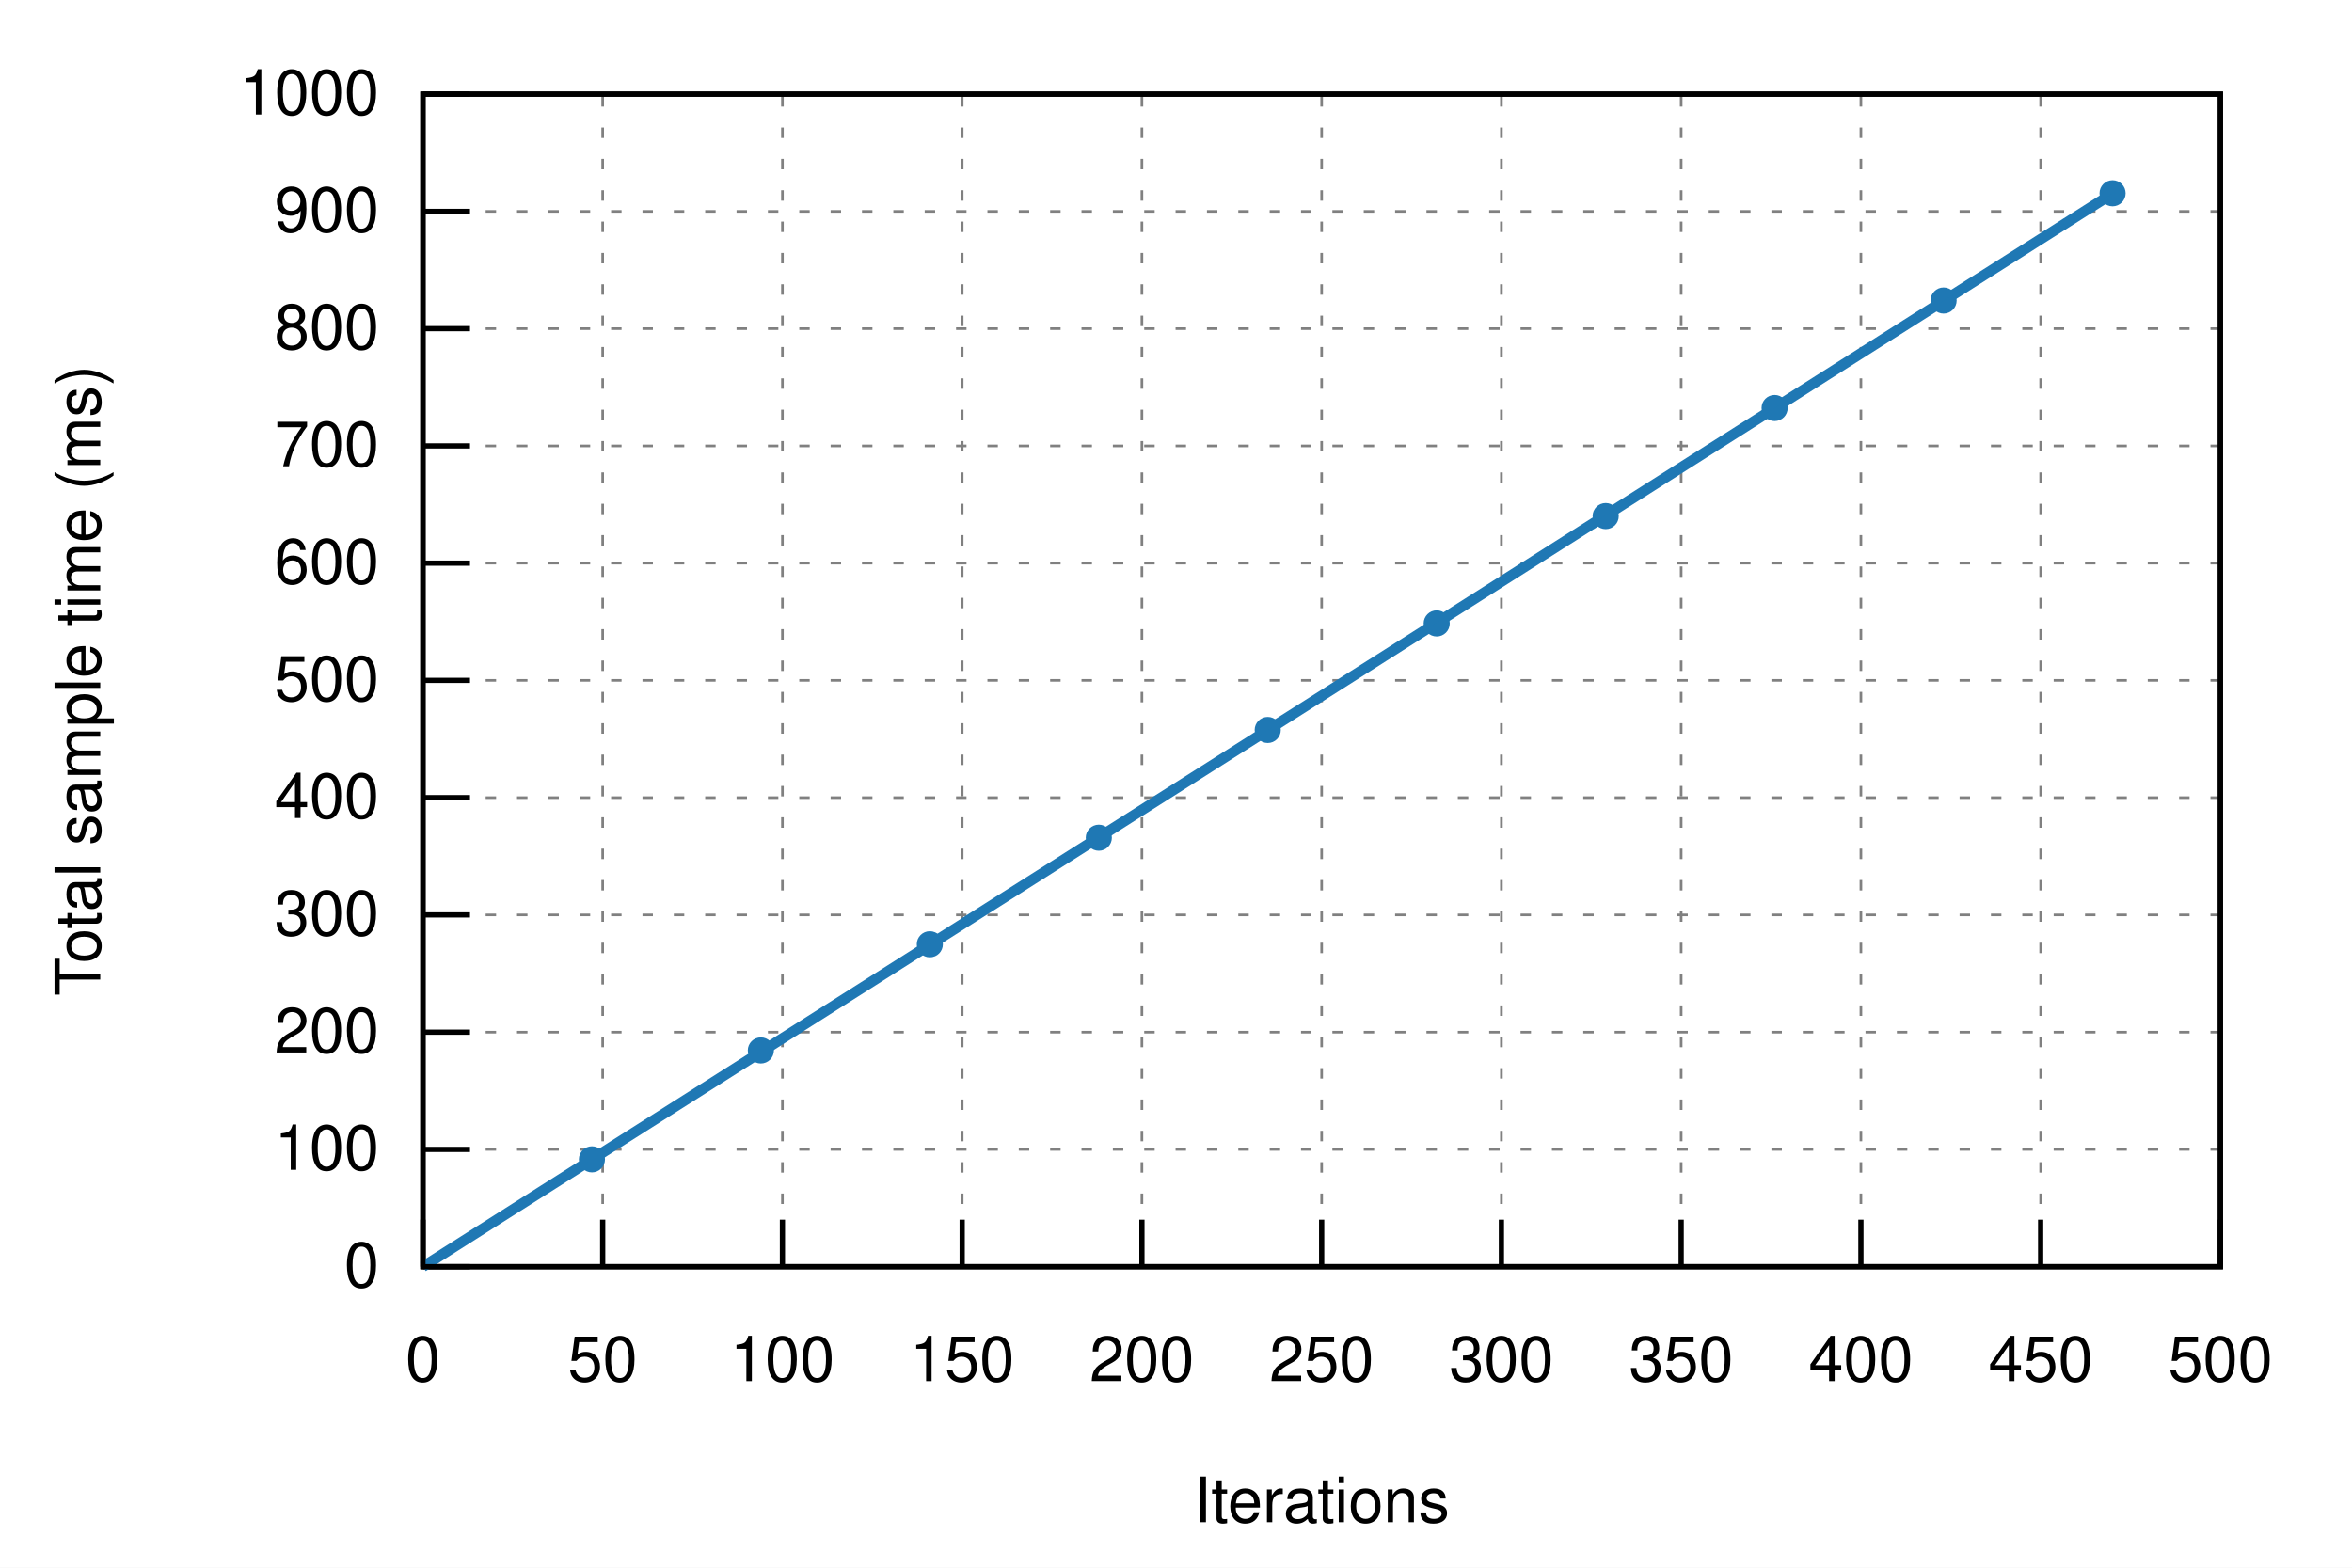
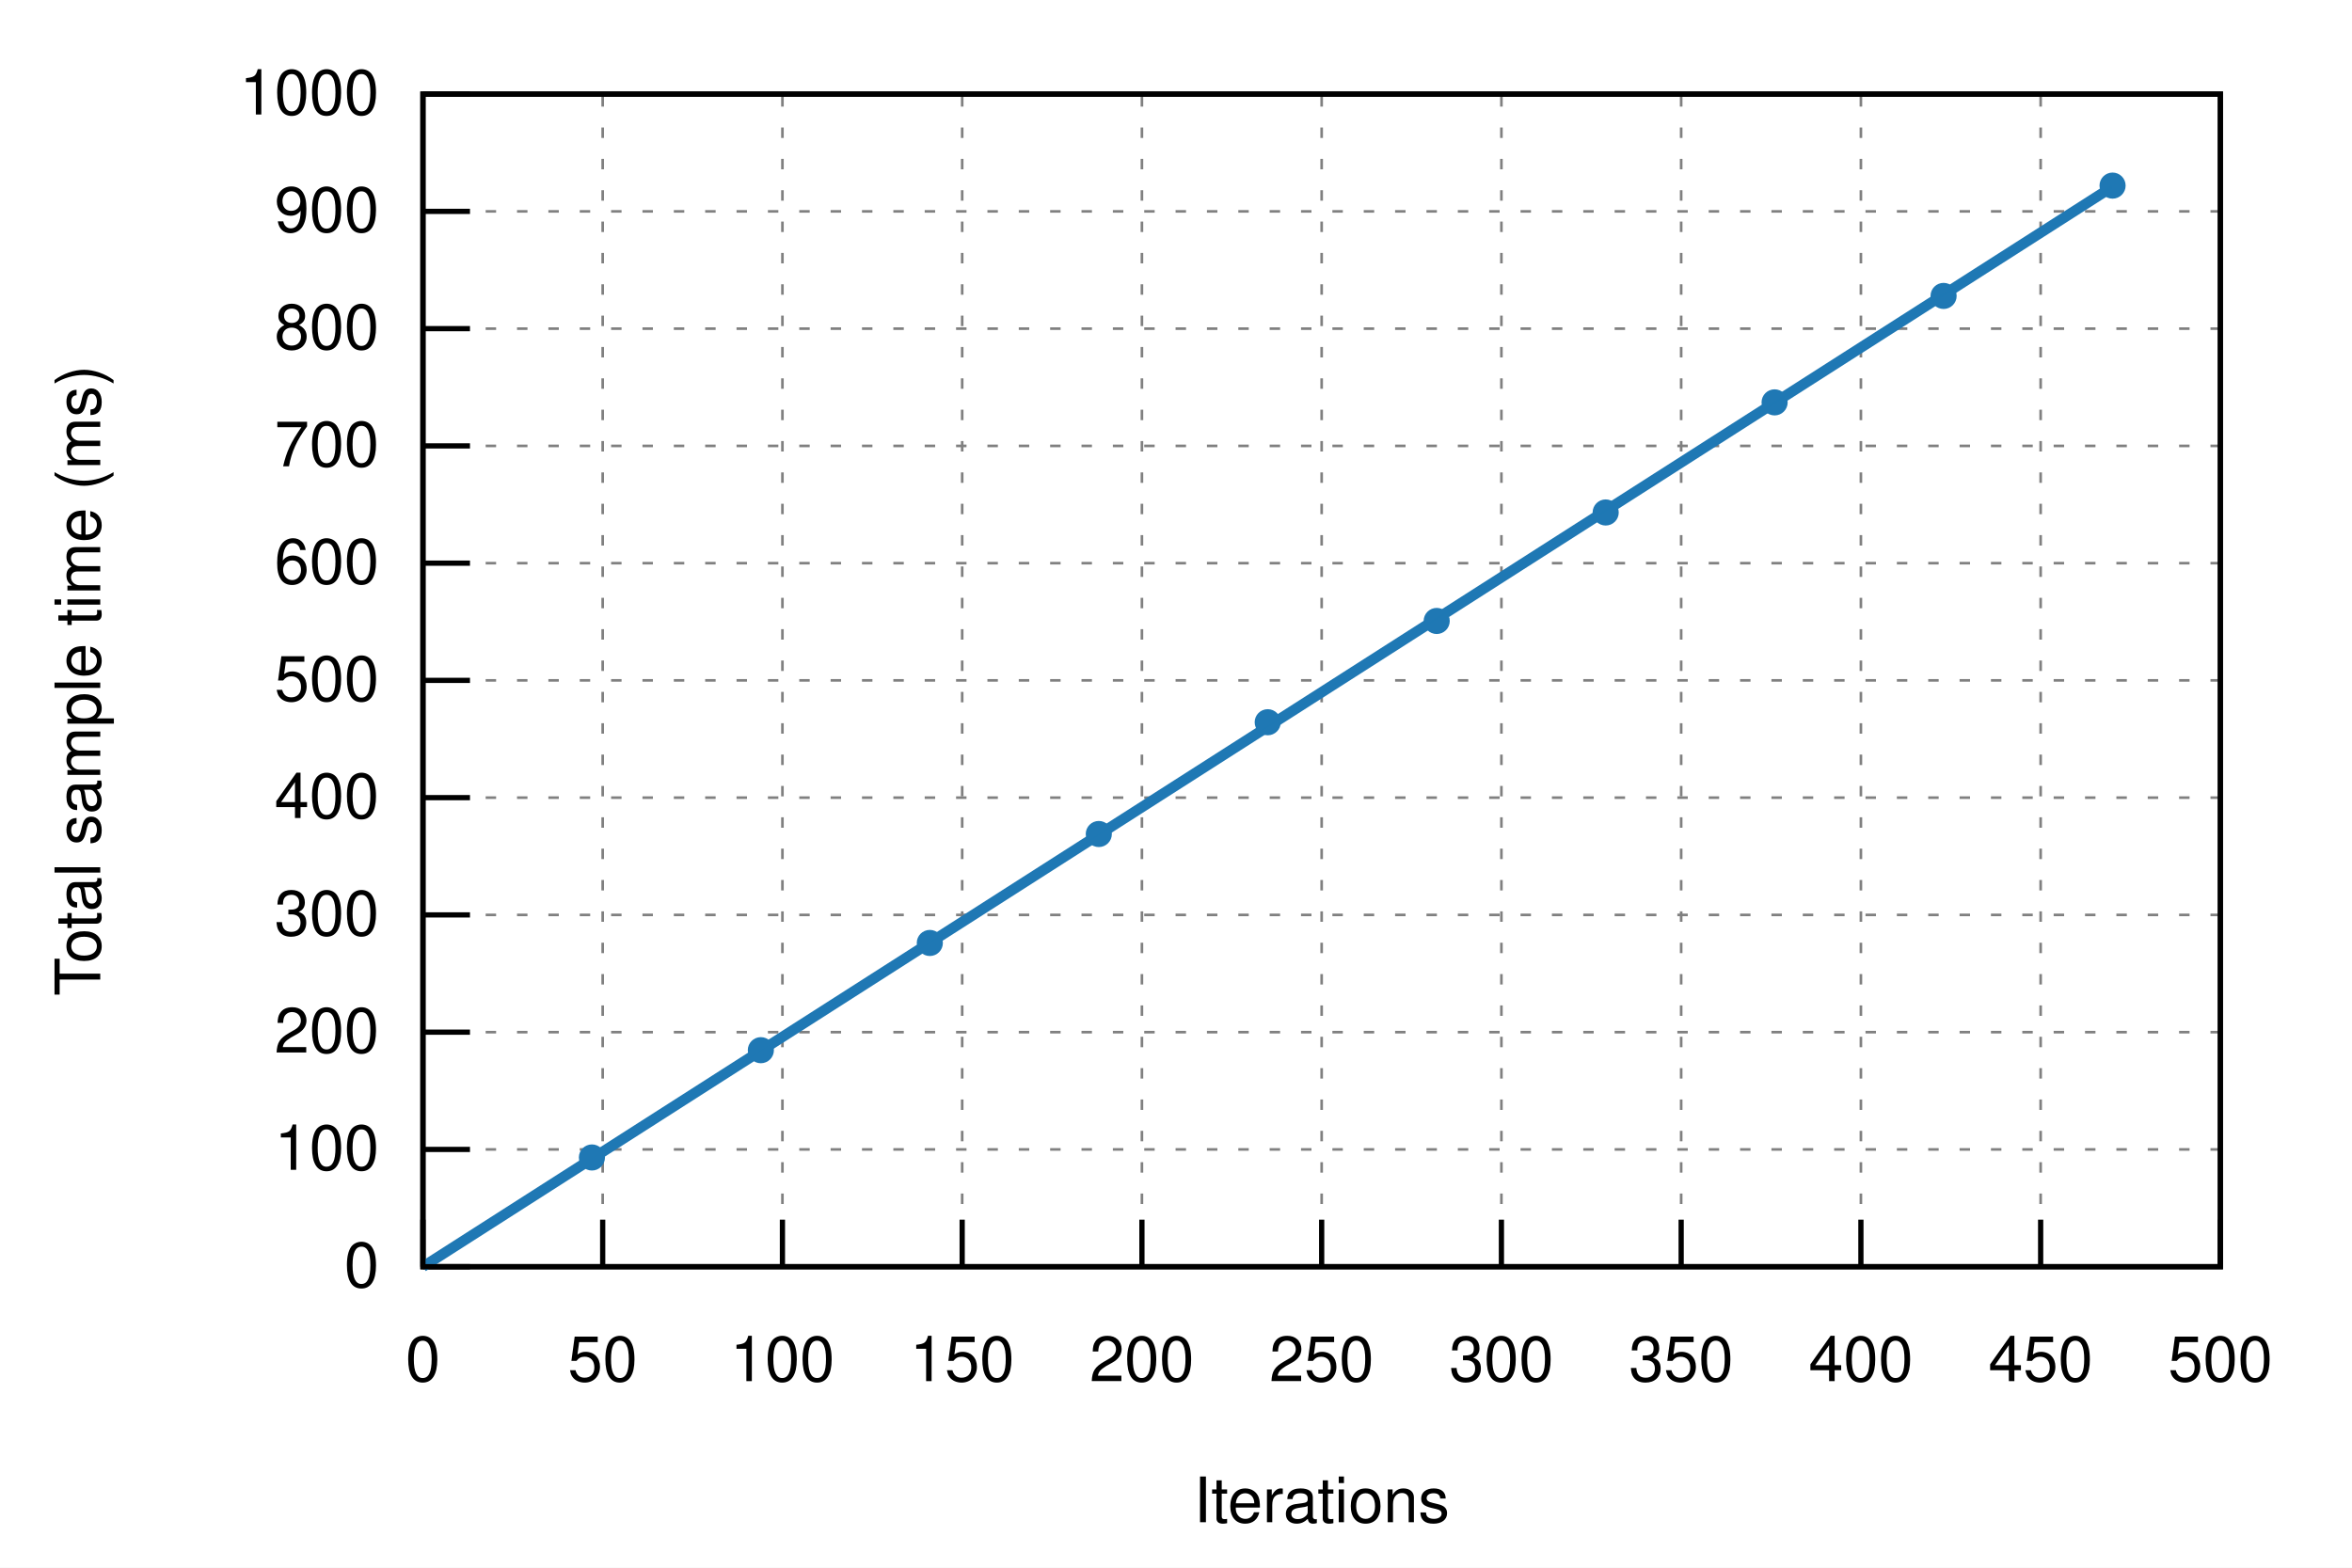
<svg xmlns="http://www.w3.org/2000/svg" xmlns:xlink="http://www.w3.org/1999/xlink" viewBox="0 0 450 300">
  <g id="gnuplot_canvas">
    <rect x="0" y="0" width="450" height="300" fill="white" />
    <defs>
      <circle id="gpDot" r="0.5" stroke-width="0.5" stroke="currentColor" />
      <path id="gpPt0" stroke-width="0.222" stroke="currentColor" d="M-1,0 h2 M0,-1 v2" />
      <path id="gpPt1" stroke-width="0.222" stroke="currentColor" d="M-1,-1 L1,1 M1,-1 L-1,1" />
      <path id="gpPt2" stroke-width="0.222" stroke="currentColor" d="M-1,0 L1,0 M0,-1 L0,1 M-1,-1 L1,1 M-1,1 L1,-1" />
      <rect id="gpPt3" stroke-width="0.222" stroke="currentColor" x="-1" y="-1" width="2" height="2" />
      <rect id="gpPt4" stroke-width="0.222" stroke="currentColor" fill="currentColor" x="-1" y="-1" width="2" height="2" />
      <circle id="gpPt5" stroke-width="0.222" stroke="currentColor" cx="0" cy="0" r="1" />
      <use xlink:href="#gpPt5" id="gpPt6" fill="currentColor" stroke="none" />
      <path id="gpPt7" stroke-width="0.222" stroke="currentColor" d="M0,-1.33 L-1.33,0.67 L1.33,0.67 z" />
      <use xlink:href="#gpPt7" id="gpPt8" fill="currentColor" stroke="none" />
      <use xlink:href="#gpPt7" id="gpPt9" stroke="currentColor" transform="rotate(180)" />
      <use xlink:href="#gpPt9" id="gpPt10" fill="currentColor" stroke="none" />
      <use xlink:href="#gpPt3" id="gpPt11" stroke="currentColor" transform="rotate(45)" />
      <use xlink:href="#gpPt11" id="gpPt12" fill="currentColor" stroke="none" />
      <path id="gpPt13" stroke-width="0.222" stroke="currentColor" d="M0,1.330 L1.265,0.411 L0.782,-1.067 L-0.782,-1.076 L-1.265,0.411 z" />
      <use xlink:href="#gpPt13" id="gpPt14" fill="currentColor" stroke="none" />
      <filter id="textbox" filterUnits="objectBoundingBox" x="0" y="0" height="1" width="1">
        <feFlood flood-color="white" flood-opacity="1" result="bgnd" />
        <feComposite in="SourceGraphic" in2="bgnd" operator="atop" />
      </filter>
      <filter id="greybox" filterUnits="objectBoundingBox" x="0" y="0" height="1" width="1">
        <feFlood flood-color="lightgrey" flood-opacity="1" result="grey" />
        <feComposite in="SourceGraphic" in2="grey" operator="atop" />
      </filter>
    </defs>
    <g fill="none" color="white" stroke="currentColor" stroke-width="1.00" stroke-linecap="butt" stroke-linejoin="miter">
</g>
    <g fill="none" color="black" stroke="currentColor" stroke-width="1.00" stroke-linecap="butt" stroke-linejoin="miter">
</g>
    <g fill="none" color="black" stroke="black" stroke-width="0.50" stroke-linecap="butt" stroke-linejoin="miter">
</g>
    <g fill="none" color="gray" stroke="currentColor" stroke-width="0.50" stroke-linecap="butt" stroke-linejoin="miter">
      <path stroke="gray" stroke-dasharray="2,4" class="gridline" d="M80.92,242.40 L424.82,242.40  " />
    </g>
    <g fill="none" color="gray" stroke="gray" stroke-width="1.00" stroke-linecap="butt" stroke-linejoin="miter">
</g>
    <g fill="none" color="black" stroke="currentColor" stroke-width="1.00" stroke-linecap="butt" stroke-linejoin="miter">
      <path stroke="black" d="M80.92,242.40 L89.92,242.40  " />
      <g transform="translate(72.53,246.30)" stroke="none" fill="black" font-family="Helvetica" font-size="12.00" text-anchor="end">
        <text>
          <tspan font-family="Helvetica"> 0</tspan>
        </text>
      </g>
    </g>
    <g fill="none" color="black" stroke="currentColor" stroke-width="1.00" stroke-linecap="butt" stroke-linejoin="miter">
</g>
    <g fill="none" color="black" stroke="black" stroke-width="0.50" stroke-linecap="butt" stroke-linejoin="miter">
</g>
    <g fill="none" color="gray" stroke="currentColor" stroke-width="0.50" stroke-linecap="butt" stroke-linejoin="miter">
      <path stroke="gray" stroke-dasharray="2,4" class="gridline" d="M80.92,219.96 L424.82,219.96  " />
    </g>
    <g fill="none" color="gray" stroke="gray" stroke-width="1.00" stroke-linecap="butt" stroke-linejoin="miter">
</g>
    <g fill="none" color="black" stroke="currentColor" stroke-width="1.00" stroke-linecap="butt" stroke-linejoin="miter">
      <path stroke="black" d="M80.92,219.96 L89.92,219.96  " />
      <g transform="translate(72.53,223.86)" stroke="none" fill="black" font-family="Helvetica" font-size="12.00" text-anchor="end">
        <text>
          <tspan font-family="Helvetica"> 100</tspan>
        </text>
      </g>
    </g>
    <g fill="none" color="black" stroke="currentColor" stroke-width="1.00" stroke-linecap="butt" stroke-linejoin="miter">
</g>
    <g fill="none" color="black" stroke="black" stroke-width="0.50" stroke-linecap="butt" stroke-linejoin="miter">
</g>
    <g fill="none" color="gray" stroke="currentColor" stroke-width="0.50" stroke-linecap="butt" stroke-linejoin="miter">
      <path stroke="gray" stroke-dasharray="2,4" class="gridline" d="M80.92,197.52 L424.82,197.52  " />
    </g>
    <g fill="none" color="gray" stroke="gray" stroke-width="1.00" stroke-linecap="butt" stroke-linejoin="miter">
</g>
    <g fill="none" color="black" stroke="currentColor" stroke-width="1.00" stroke-linecap="butt" stroke-linejoin="miter">
      <path stroke="black" d="M80.92,197.52 L89.92,197.52  " />
      <g transform="translate(72.53,201.42)" stroke="none" fill="black" font-family="Helvetica" font-size="12.00" text-anchor="end">
        <text>
          <tspan font-family="Helvetica"> 200</tspan>
        </text>
      </g>
    </g>
    <g fill="none" color="black" stroke="currentColor" stroke-width="1.00" stroke-linecap="butt" stroke-linejoin="miter">
</g>
    <g fill="none" color="black" stroke="black" stroke-width="0.50" stroke-linecap="butt" stroke-linejoin="miter">
</g>
    <g fill="none" color="gray" stroke="currentColor" stroke-width="0.50" stroke-linecap="butt" stroke-linejoin="miter">
      <path stroke="gray" stroke-dasharray="2,4" class="gridline" d="M80.92,175.08 L424.82,175.08  " />
    </g>
    <g fill="none" color="gray" stroke="gray" stroke-width="1.00" stroke-linecap="butt" stroke-linejoin="miter">
</g>
    <g fill="none" color="black" stroke="currentColor" stroke-width="1.00" stroke-linecap="butt" stroke-linejoin="miter">
      <path stroke="black" d="M80.92,175.08 L89.92,175.08  " />
      <g transform="translate(72.53,178.98)" stroke="none" fill="black" font-family="Helvetica" font-size="12.00" text-anchor="end">
        <text>
          <tspan font-family="Helvetica"> 300</tspan>
        </text>
      </g>
    </g>
    <g fill="none" color="black" stroke="currentColor" stroke-width="1.00" stroke-linecap="butt" stroke-linejoin="miter">
</g>
    <g fill="none" color="black" stroke="black" stroke-width="0.50" stroke-linecap="butt" stroke-linejoin="miter">
</g>
    <g fill="none" color="gray" stroke="currentColor" stroke-width="0.50" stroke-linecap="butt" stroke-linejoin="miter">
      <path stroke="gray" stroke-dasharray="2,4" class="gridline" d="M80.92,152.64 L424.82,152.64  " />
    </g>
    <g fill="none" color="gray" stroke="gray" stroke-width="1.00" stroke-linecap="butt" stroke-linejoin="miter">
</g>
    <g fill="none" color="black" stroke="currentColor" stroke-width="1.00" stroke-linecap="butt" stroke-linejoin="miter">
      <path stroke="black" d="M80.92,152.64 L89.92,152.64  " />
      <g transform="translate(72.53,156.54)" stroke="none" fill="black" font-family="Helvetica" font-size="12.00" text-anchor="end">
        <text>
          <tspan font-family="Helvetica"> 400</tspan>
        </text>
      </g>
    </g>
    <g fill="none" color="black" stroke="currentColor" stroke-width="1.00" stroke-linecap="butt" stroke-linejoin="miter">
</g>
    <g fill="none" color="black" stroke="black" stroke-width="0.50" stroke-linecap="butt" stroke-linejoin="miter">
</g>
    <g fill="none" color="gray" stroke="currentColor" stroke-width="0.50" stroke-linecap="butt" stroke-linejoin="miter">
      <path stroke="gray" stroke-dasharray="2,4" class="gridline" d="M80.92,130.20 L424.82,130.20  " />
    </g>
    <g fill="none" color="gray" stroke="gray" stroke-width="1.00" stroke-linecap="butt" stroke-linejoin="miter">
</g>
    <g fill="none" color="black" stroke="currentColor" stroke-width="1.00" stroke-linecap="butt" stroke-linejoin="miter">
      <path stroke="black" d="M80.92,130.20 L89.92,130.20  " />
      <g transform="translate(72.53,134.10)" stroke="none" fill="black" font-family="Helvetica" font-size="12.00" text-anchor="end">
        <text>
          <tspan font-family="Helvetica"> 500</tspan>
        </text>
      </g>
    </g>
    <g fill="none" color="black" stroke="currentColor" stroke-width="1.00" stroke-linecap="butt" stroke-linejoin="miter">
</g>
    <g fill="none" color="black" stroke="black" stroke-width="0.50" stroke-linecap="butt" stroke-linejoin="miter">
</g>
    <g fill="none" color="gray" stroke="currentColor" stroke-width="0.50" stroke-linecap="butt" stroke-linejoin="miter">
      <path stroke="gray" stroke-dasharray="2,4" class="gridline" d="M80.92,107.77 L424.82,107.77  " />
    </g>
    <g fill="none" color="gray" stroke="gray" stroke-width="1.00" stroke-linecap="butt" stroke-linejoin="miter">
</g>
    <g fill="none" color="black" stroke="currentColor" stroke-width="1.00" stroke-linecap="butt" stroke-linejoin="miter">
      <path stroke="black" d="M80.92,107.77 L89.92,107.77  " />
      <g transform="translate(72.53,111.67)" stroke="none" fill="black" font-family="Helvetica" font-size="12.00" text-anchor="end">
        <text>
          <tspan font-family="Helvetica"> 600</tspan>
        </text>
      </g>
    </g>
    <g fill="none" color="black" stroke="currentColor" stroke-width="1.00" stroke-linecap="butt" stroke-linejoin="miter">
</g>
    <g fill="none" color="black" stroke="black" stroke-width="0.50" stroke-linecap="butt" stroke-linejoin="miter">
</g>
    <g fill="none" color="gray" stroke="currentColor" stroke-width="0.50" stroke-linecap="butt" stroke-linejoin="miter">
      <path stroke="gray" stroke-dasharray="2,4" class="gridline" d="M80.92,85.33 L424.82,85.33  " />
    </g>
    <g fill="none" color="gray" stroke="gray" stroke-width="1.00" stroke-linecap="butt" stroke-linejoin="miter">
</g>
    <g fill="none" color="black" stroke="currentColor" stroke-width="1.00" stroke-linecap="butt" stroke-linejoin="miter">
      <path stroke="black" d="M80.92,85.33 L89.92,85.33  " />
      <g transform="translate(72.53,89.23)" stroke="none" fill="black" font-family="Helvetica" font-size="12.00" text-anchor="end">
        <text>
          <tspan font-family="Helvetica"> 700</tspan>
        </text>
      </g>
    </g>
    <g fill="none" color="black" stroke="currentColor" stroke-width="1.00" stroke-linecap="butt" stroke-linejoin="miter">
</g>
    <g fill="none" color="black" stroke="black" stroke-width="0.50" stroke-linecap="butt" stroke-linejoin="miter">
</g>
    <g fill="none" color="gray" stroke="currentColor" stroke-width="0.50" stroke-linecap="butt" stroke-linejoin="miter">
      <path stroke="gray" stroke-dasharray="2,4" class="gridline" d="M80.92,62.89 L424.82,62.89  " />
    </g>
    <g fill="none" color="gray" stroke="gray" stroke-width="1.00" stroke-linecap="butt" stroke-linejoin="miter">
</g>
    <g fill="none" color="black" stroke="currentColor" stroke-width="1.00" stroke-linecap="butt" stroke-linejoin="miter">
      <path stroke="black" d="M80.92,62.89 L89.92,62.89  " />
      <g transform="translate(72.53,66.79)" stroke="none" fill="black" font-family="Helvetica" font-size="12.00" text-anchor="end">
        <text>
          <tspan font-family="Helvetica"> 800</tspan>
        </text>
      </g>
    </g>
    <g fill="none" color="black" stroke="currentColor" stroke-width="1.00" stroke-linecap="butt" stroke-linejoin="miter">
</g>
    <g fill="none" color="black" stroke="black" stroke-width="0.50" stroke-linecap="butt" stroke-linejoin="miter">
</g>
    <g fill="none" color="gray" stroke="currentColor" stroke-width="0.50" stroke-linecap="butt" stroke-linejoin="miter">
      <path stroke="gray" stroke-dasharray="2,4" class="gridline" d="M80.92,40.45 L424.82,40.45  " />
    </g>
    <g fill="none" color="gray" stroke="gray" stroke-width="1.00" stroke-linecap="butt" stroke-linejoin="miter">
</g>
    <g fill="none" color="black" stroke="currentColor" stroke-width="1.00" stroke-linecap="butt" stroke-linejoin="miter">
      <path stroke="black" d="M80.92,40.45 L89.92,40.45  " />
      <g transform="translate(72.53,44.35)" stroke="none" fill="black" font-family="Helvetica" font-size="12.00" text-anchor="end">
        <text>
          <tspan font-family="Helvetica"> 900</tspan>
        </text>
      </g>
    </g>
    <g fill="none" color="black" stroke="currentColor" stroke-width="1.00" stroke-linecap="butt" stroke-linejoin="miter">
</g>
    <g fill="none" color="black" stroke="black" stroke-width="0.50" stroke-linecap="butt" stroke-linejoin="miter">
</g>
    <g fill="none" color="gray" stroke="currentColor" stroke-width="0.50" stroke-linecap="butt" stroke-linejoin="miter">
      <path stroke="gray" stroke-dasharray="2,4" class="gridline" d="M80.92,18.01 L424.82,18.01  " />
    </g>
    <g fill="none" color="gray" stroke="gray" stroke-width="1.00" stroke-linecap="butt" stroke-linejoin="miter">
</g>
    <g fill="none" color="black" stroke="currentColor" stroke-width="1.00" stroke-linecap="butt" stroke-linejoin="miter">
      <path stroke="black" d="M80.92,18.01 L89.92,18.01  " />
      <g transform="translate(72.53,21.91)" stroke="none" fill="black" font-family="Helvetica" font-size="12.00" text-anchor="end">
        <text>
          <tspan font-family="Helvetica"> 1000</tspan>
        </text>
      </g>
    </g>
    <g fill="none" color="black" stroke="currentColor" stroke-width="1.00" stroke-linecap="butt" stroke-linejoin="miter">
</g>
    <g fill="none" color="black" stroke="black" stroke-width="0.50" stroke-linecap="butt" stroke-linejoin="miter">
</g>
    <g fill="none" color="gray" stroke="currentColor" stroke-width="0.50" stroke-linecap="butt" stroke-linejoin="miter">
      <path stroke="gray" stroke-dasharray="2,4" class="gridline" d="M80.92,242.40 L80.92,18.01  " />
    </g>
    <g fill="none" color="gray" stroke="gray" stroke-width="1.00" stroke-linecap="butt" stroke-linejoin="miter">
</g>
    <g fill="none" color="black" stroke="currentColor" stroke-width="1.00" stroke-linecap="butt" stroke-linejoin="miter">
      <path stroke="black" d="M80.92,242.40 L80.92,233.40  " />
      <g transform="translate(80.92,264.30)" stroke="none" fill="black" font-family="Helvetica" font-size="12.00" text-anchor="middle">
        <text>
          <tspan font-family="Helvetica"> 0</tspan>
        </text>
      </g>
    </g>
    <g fill="none" color="black" stroke="currentColor" stroke-width="1.00" stroke-linecap="butt" stroke-linejoin="miter">
</g>
    <g fill="none" color="black" stroke="black" stroke-width="0.50" stroke-linecap="butt" stroke-linejoin="miter">
</g>
    <g fill="none" color="gray" stroke="currentColor" stroke-width="0.50" stroke-linecap="butt" stroke-linejoin="miter">
      <path stroke="gray" stroke-dasharray="2,4" class="gridline" d="M115.31,242.40 L115.31,18.01  " />
    </g>
    <g fill="none" color="gray" stroke="gray" stroke-width="1.00" stroke-linecap="butt" stroke-linejoin="miter">
</g>
    <g fill="none" color="black" stroke="currentColor" stroke-width="1.00" stroke-linecap="butt" stroke-linejoin="miter">
      <path stroke="black" d="M115.31,242.40 L115.31,233.40  " />
      <g transform="translate(115.31,264.30)" stroke="none" fill="black" font-family="Helvetica" font-size="12.00" text-anchor="middle">
        <text>
          <tspan font-family="Helvetica"> 50</tspan>
        </text>
      </g>
    </g>
    <g fill="none" color="black" stroke="currentColor" stroke-width="1.00" stroke-linecap="butt" stroke-linejoin="miter">
</g>
    <g fill="none" color="black" stroke="black" stroke-width="0.50" stroke-linecap="butt" stroke-linejoin="miter">
</g>
    <g fill="none" color="gray" stroke="currentColor" stroke-width="0.50" stroke-linecap="butt" stroke-linejoin="miter">
      <path stroke="gray" stroke-dasharray="2,4" class="gridline" d="M149.70,242.40 L149.70,18.01  " />
    </g>
    <g fill="none" color="gray" stroke="gray" stroke-width="1.00" stroke-linecap="butt" stroke-linejoin="miter">
</g>
    <g fill="none" color="black" stroke="currentColor" stroke-width="1.00" stroke-linecap="butt" stroke-linejoin="miter">
      <path stroke="black" d="M149.70,242.40 L149.70,233.40  " />
      <g transform="translate(149.70,264.30)" stroke="none" fill="black" font-family="Helvetica" font-size="12.00" text-anchor="middle">
        <text>
          <tspan font-family="Helvetica"> 100</tspan>
        </text>
      </g>
    </g>
    <g fill="none" color="black" stroke="currentColor" stroke-width="1.00" stroke-linecap="butt" stroke-linejoin="miter">
</g>
    <g fill="none" color="black" stroke="black" stroke-width="0.50" stroke-linecap="butt" stroke-linejoin="miter">
</g>
    <g fill="none" color="gray" stroke="currentColor" stroke-width="0.50" stroke-linecap="butt" stroke-linejoin="miter">
      <path stroke="gray" stroke-dasharray="2,4" class="gridline" d="M184.09,242.40 L184.09,18.01  " />
    </g>
    <g fill="none" color="gray" stroke="gray" stroke-width="1.00" stroke-linecap="butt" stroke-linejoin="miter">
</g>
    <g fill="none" color="black" stroke="currentColor" stroke-width="1.00" stroke-linecap="butt" stroke-linejoin="miter">
      <path stroke="black" d="M184.09,242.40 L184.09,233.40  " />
      <g transform="translate(184.09,264.30)" stroke="none" fill="black" font-family="Helvetica" font-size="12.00" text-anchor="middle">
        <text>
          <tspan font-family="Helvetica"> 150</tspan>
        </text>
      </g>
    </g>
    <g fill="none" color="black" stroke="currentColor" stroke-width="1.00" stroke-linecap="butt" stroke-linejoin="miter">
</g>
    <g fill="none" color="black" stroke="black" stroke-width="0.50" stroke-linecap="butt" stroke-linejoin="miter">
</g>
    <g fill="none" color="gray" stroke="currentColor" stroke-width="0.50" stroke-linecap="butt" stroke-linejoin="miter">
      <path stroke="gray" stroke-dasharray="2,4" class="gridline" d="M218.48,242.40 L218.48,18.01  " />
    </g>
    <g fill="none" color="gray" stroke="gray" stroke-width="1.00" stroke-linecap="butt" stroke-linejoin="miter">
</g>
    <g fill="none" color="black" stroke="currentColor" stroke-width="1.00" stroke-linecap="butt" stroke-linejoin="miter">
      <path stroke="black" d="M218.48,242.40 L218.48,233.40  " />
      <g transform="translate(218.48,264.30)" stroke="none" fill="black" font-family="Helvetica" font-size="12.00" text-anchor="middle">
        <text>
          <tspan font-family="Helvetica"> 200</tspan>
        </text>
      </g>
    </g>
    <g fill="none" color="black" stroke="currentColor" stroke-width="1.00" stroke-linecap="butt" stroke-linejoin="miter">
</g>
    <g fill="none" color="black" stroke="black" stroke-width="0.50" stroke-linecap="butt" stroke-linejoin="miter">
</g>
    <g fill="none" color="gray" stroke="currentColor" stroke-width="0.50" stroke-linecap="butt" stroke-linejoin="miter">
      <path stroke="gray" stroke-dasharray="2,4" class="gridline" d="M252.87,242.40 L252.87,18.01  " />
    </g>
    <g fill="none" color="gray" stroke="gray" stroke-width="1.00" stroke-linecap="butt" stroke-linejoin="miter">
</g>
    <g fill="none" color="black" stroke="currentColor" stroke-width="1.00" stroke-linecap="butt" stroke-linejoin="miter">
      <path stroke="black" d="M252.87,242.40 L252.87,233.40  " />
      <g transform="translate(252.87,264.30)" stroke="none" fill="black" font-family="Helvetica" font-size="12.00" text-anchor="middle">
        <text>
          <tspan font-family="Helvetica"> 250</tspan>
        </text>
      </g>
    </g>
    <g fill="none" color="black" stroke="currentColor" stroke-width="1.00" stroke-linecap="butt" stroke-linejoin="miter">
</g>
    <g fill="none" color="black" stroke="black" stroke-width="0.50" stroke-linecap="butt" stroke-linejoin="miter">
</g>
    <g fill="none" color="gray" stroke="currentColor" stroke-width="0.50" stroke-linecap="butt" stroke-linejoin="miter">
      <path stroke="gray" stroke-dasharray="2,4" class="gridline" d="M287.26,242.40 L287.26,18.01  " />
    </g>
    <g fill="none" color="gray" stroke="gray" stroke-width="1.00" stroke-linecap="butt" stroke-linejoin="miter">
</g>
    <g fill="none" color="black" stroke="currentColor" stroke-width="1.00" stroke-linecap="butt" stroke-linejoin="miter">
      <path stroke="black" d="M287.26,242.40 L287.26,233.40  " />
      <g transform="translate(287.26,264.30)" stroke="none" fill="black" font-family="Helvetica" font-size="12.00" text-anchor="middle">
        <text>
          <tspan font-family="Helvetica"> 300</tspan>
        </text>
      </g>
    </g>
    <g fill="none" color="black" stroke="currentColor" stroke-width="1.00" stroke-linecap="butt" stroke-linejoin="miter">
</g>
    <g fill="none" color="black" stroke="black" stroke-width="0.50" stroke-linecap="butt" stroke-linejoin="miter">
</g>
    <g fill="none" color="gray" stroke="currentColor" stroke-width="0.50" stroke-linecap="butt" stroke-linejoin="miter">
      <path stroke="gray" stroke-dasharray="2,4" class="gridline" d="M321.65,242.40 L321.65,18.01  " />
    </g>
    <g fill="none" color="gray" stroke="gray" stroke-width="1.00" stroke-linecap="butt" stroke-linejoin="miter">
</g>
    <g fill="none" color="black" stroke="currentColor" stroke-width="1.00" stroke-linecap="butt" stroke-linejoin="miter">
      <path stroke="black" d="M321.65,242.40 L321.65,233.40  " />
      <g transform="translate(321.65,264.30)" stroke="none" fill="black" font-family="Helvetica" font-size="12.00" text-anchor="middle">
        <text>
          <tspan font-family="Helvetica"> 350</tspan>
        </text>
      </g>
    </g>
    <g fill="none" color="black" stroke="currentColor" stroke-width="1.00" stroke-linecap="butt" stroke-linejoin="miter">
</g>
    <g fill="none" color="black" stroke="black" stroke-width="0.50" stroke-linecap="butt" stroke-linejoin="miter">
</g>
    <g fill="none" color="gray" stroke="currentColor" stroke-width="0.50" stroke-linecap="butt" stroke-linejoin="miter">
      <path stroke="gray" stroke-dasharray="2,4" class="gridline" d="M356.04,242.40 L356.04,18.01  " />
    </g>
    <g fill="none" color="gray" stroke="gray" stroke-width="1.00" stroke-linecap="butt" stroke-linejoin="miter">
</g>
    <g fill="none" color="black" stroke="currentColor" stroke-width="1.00" stroke-linecap="butt" stroke-linejoin="miter">
      <path stroke="black" d="M356.04,242.40 L356.04,233.40  " />
      <g transform="translate(356.04,264.30)" stroke="none" fill="black" font-family="Helvetica" font-size="12.00" text-anchor="middle">
        <text>
          <tspan font-family="Helvetica"> 400</tspan>
        </text>
      </g>
    </g>
    <g fill="none" color="black" stroke="currentColor" stroke-width="1.00" stroke-linecap="butt" stroke-linejoin="miter">
</g>
    <g fill="none" color="black" stroke="black" stroke-width="0.50" stroke-linecap="butt" stroke-linejoin="miter">
</g>
    <g fill="none" color="gray" stroke="currentColor" stroke-width="0.50" stroke-linecap="butt" stroke-linejoin="miter">
      <path stroke="gray" stroke-dasharray="2,4" class="gridline" d="M390.43,242.40 L390.43,18.01  " />
    </g>
    <g fill="none" color="gray" stroke="gray" stroke-width="1.00" stroke-linecap="butt" stroke-linejoin="miter">
</g>
    <g fill="none" color="black" stroke="currentColor" stroke-width="1.00" stroke-linecap="butt" stroke-linejoin="miter">
      <path stroke="black" d="M390.43,242.40 L390.43,233.40  " />
      <g transform="translate(390.43,264.30)" stroke="none" fill="black" font-family="Helvetica" font-size="12.00" text-anchor="middle">
        <text>
          <tspan font-family="Helvetica"> 450</tspan>
        </text>
      </g>
    </g>
    <g fill="none" color="black" stroke="currentColor" stroke-width="1.00" stroke-linecap="butt" stroke-linejoin="miter">
</g>
    <g fill="none" color="black" stroke="black" stroke-width="0.50" stroke-linecap="butt" stroke-linejoin="miter">
</g>
    <g fill="none" color="gray" stroke="currentColor" stroke-width="0.50" stroke-linecap="butt" stroke-linejoin="miter">
      <path stroke="gray" stroke-dasharray="2,4" class="gridline" d="M424.82,242.40 L424.82,18.01  " />
    </g>
    <g fill="none" color="gray" stroke="gray" stroke-width="1.00" stroke-linecap="butt" stroke-linejoin="miter">
</g>
    <g fill="none" color="black" stroke="currentColor" stroke-width="1.00" stroke-linecap="butt" stroke-linejoin="miter">
      <path stroke="black" d="M424.82,242.40 L424.82,233.40  " />
      <g transform="translate(424.82,264.30)" stroke="none" fill="black" font-family="Helvetica" font-size="12.00" text-anchor="middle">
        <text>
          <tspan font-family="Helvetica"> 500</tspan>
        </text>
      </g>
    </g>
    <g fill="none" color="black" stroke="currentColor" stroke-width="1.00" stroke-linecap="butt" stroke-linejoin="miter">
</g>
    <g fill="none" color="black" stroke="currentColor" stroke-width="1.00" stroke-linecap="butt" stroke-linejoin="miter">
      <path stroke="black" d="M80.92,18.01 L80.92,242.40 L424.82,242.40 L424.82,18.01 L80.92,18.01 Z  " />
    </g>
    <g fill="none" color="black" stroke="currentColor" stroke-width="1.00" stroke-linecap="butt" stroke-linejoin="miter">
      <g transform="translate(19.18,130.21) rotate(270)" stroke="none" fill="black" font-family="Helvetica" font-size="12.00" text-anchor="middle">
        <text>
          <tspan font-family="Helvetica">Total sample time (ms)</tspan>
        </text>
      </g>
    </g>
    <g fill="none" color="black" stroke="currentColor" stroke-width="1.00" stroke-linecap="butt" stroke-linejoin="miter">
      <g transform="translate(252.87,291.30)" stroke="none" fill="black" font-family="Helvetica" font-size="12.00" text-anchor="middle">
        <text>
          <tspan font-family="Helvetica">Iterations</tspan>
        </text>
      </g>
    </g>
    <g fill="none" color="black" stroke="currentColor" stroke-width="1.00" stroke-linecap="butt" stroke-linejoin="miter">
</g>
    <g id="gnuplot_plot_1">
      <g fill="none" color="black" stroke="currentColor" stroke-width="1.00" stroke-linecap="butt" stroke-linejoin="miter">
-         <use xlink:href="#gpPt6" transform="translate(113.25,221.86) scale(2.25)" color="rgb( 31, 120, 180)" />
-         <use xlink:href="#gpPt6" transform="translate(145.57,201.02) scale(2.25)" color="rgb( 31, 120, 180)" />
-         <use xlink:href="#gpPt6" transform="translate(177.90,180.70) scale(2.25)" color="rgb( 31, 120, 180)" />
-         <use xlink:href="#gpPt6" transform="translate(210.23,160.31) scale(2.25)" color="rgb( 31, 120, 180)" />
-         <use xlink:href="#gpPt6" transform="translate(242.55,139.69) scale(2.25)" color="rgb( 31, 120, 180)" />
-         <use xlink:href="#gpPt6" transform="translate(274.88,119.30) scale(2.25)" color="rgb( 31, 120, 180)" />
-         <use xlink:href="#gpPt6" transform="translate(307.21,98.76) scale(2.25)" color="rgb( 31, 120, 180)" />
-         <use xlink:href="#gpPt6" transform="translate(339.53,78.08) scale(2.25)" color="rgb( 31, 120, 180)" />
-         <use xlink:href="#gpPt6" transform="translate(371.86,57.51) scale(2.25)" color="rgb( 31, 120, 180)" />
-         <use xlink:href="#gpPt6" transform="translate(404.19,36.98) scale(2.25)" color="rgb( 31, 120, 180)" />
+         <use xlink:href="#gpPt6" transform="translate(113.25,221.50) scale(2.25)" color="rgb( 31, 120, 180)" />
+         <use xlink:href="#gpPt6" transform="translate(145.57,200.97) scale(2.25)" color="rgb( 31, 120, 180)" />
+         <use xlink:href="#gpPt6" transform="translate(177.90,180.45) scale(2.25)" color="rgb( 31, 120, 180)" />
+         <use xlink:href="#gpPt6" transform="translate(210.23,159.60) scale(2.25)" color="rgb( 31, 120, 180)" />
+         <use xlink:href="#gpPt6" transform="translate(242.55,138.21) scale(2.25)" color="rgb( 31, 120, 180)" />
+         <use xlink:href="#gpPt6" transform="translate(274.88,118.83) scale(2.25)" color="rgb( 31, 120, 180)" />
+         <use xlink:href="#gpPt6" transform="translate(307.21,98.07) scale(2.25)" color="rgb( 31, 120, 180)" />
+         <use xlink:href="#gpPt6" transform="translate(339.53,77.00) scale(2.25)" color="rgb( 31, 120, 180)" />
+         <use xlink:href="#gpPt6" transform="translate(371.86,56.63) scale(2.25)" color="rgb( 31, 120, 180)" />
+         <use xlink:href="#gpPt6" transform="translate(404.19,35.52) scale(2.25)" color="rgb( 31, 120, 180)" />
      </g>
    </g>
    <g id="gnuplot_plot_2">
      <g fill="none" color="white" stroke="rgb( 31, 120, 180)" stroke-width="2.00" stroke-linecap="butt" stroke-linejoin="miter">
</g>
      <g fill="none" color="black" stroke="currentColor" stroke-width="2.00" stroke-linecap="butt" stroke-linejoin="miter">
-         <path stroke="rgb( 31, 120, 180)" d="M80.92,242.40 L404.19,37.02  " />
+         <path stroke="rgb( 31, 120, 180)" d="M80.92,242.40 L404.19,35.72  " />
      </g>
    </g>
    <g id="gnuplot_plot_3">
      <g fill="none" color="white" stroke="rgb( 31, 120, 180)" stroke-width="1.00" stroke-linecap="butt" stroke-linejoin="miter">
</g>
      <g fill="none" color="black" stroke="currentColor" stroke-width="1.00" stroke-linecap="butt" stroke-linejoin="miter">
        <g stroke="none" shape-rendering="crispEdges">
          <polygon fill="rgb( 31, 120, 180)" fill-opacity="0.25" points="80.92,242.40 80.92,242.40 80.92,242.40 " />
-           <polygon fill="rgb( 31, 120, 180)" fill-opacity="0.25" points="80.92,242.40 404.19,37.11 404.19,36.94 " />
+           <polygon fill="rgb( 31, 120, 180)" fill-opacity="0.25" points="80.92,242.40 404.19,36.04 404.19,35.31 " />
        </g>
      </g>
    </g>
    <g fill="none" color="white" stroke="rgb( 31, 120, 180)" stroke-width="2.00" stroke-linecap="butt" stroke-linejoin="miter">
</g>
    <g fill="none" color="black" stroke="currentColor" stroke-width="2.00" stroke-linecap="butt" stroke-linejoin="miter">
</g>
    <g fill="none" color="black" stroke="black" stroke-width="1.00" stroke-linecap="butt" stroke-linejoin="miter">
</g>
    <g fill="none" color="black" stroke="currentColor" stroke-width="1.00" stroke-linecap="butt" stroke-linejoin="miter">
      <path stroke="black" d="M80.92,18.01 L80.92,242.40 L424.82,242.40 L424.82,18.01 L80.92,18.01 Z  " />
    </g>
    <g fill="none" color="black" stroke="currentColor" stroke-width="1.00" stroke-linecap="butt" stroke-linejoin="miter">
</g>
  </g>
</svg>
